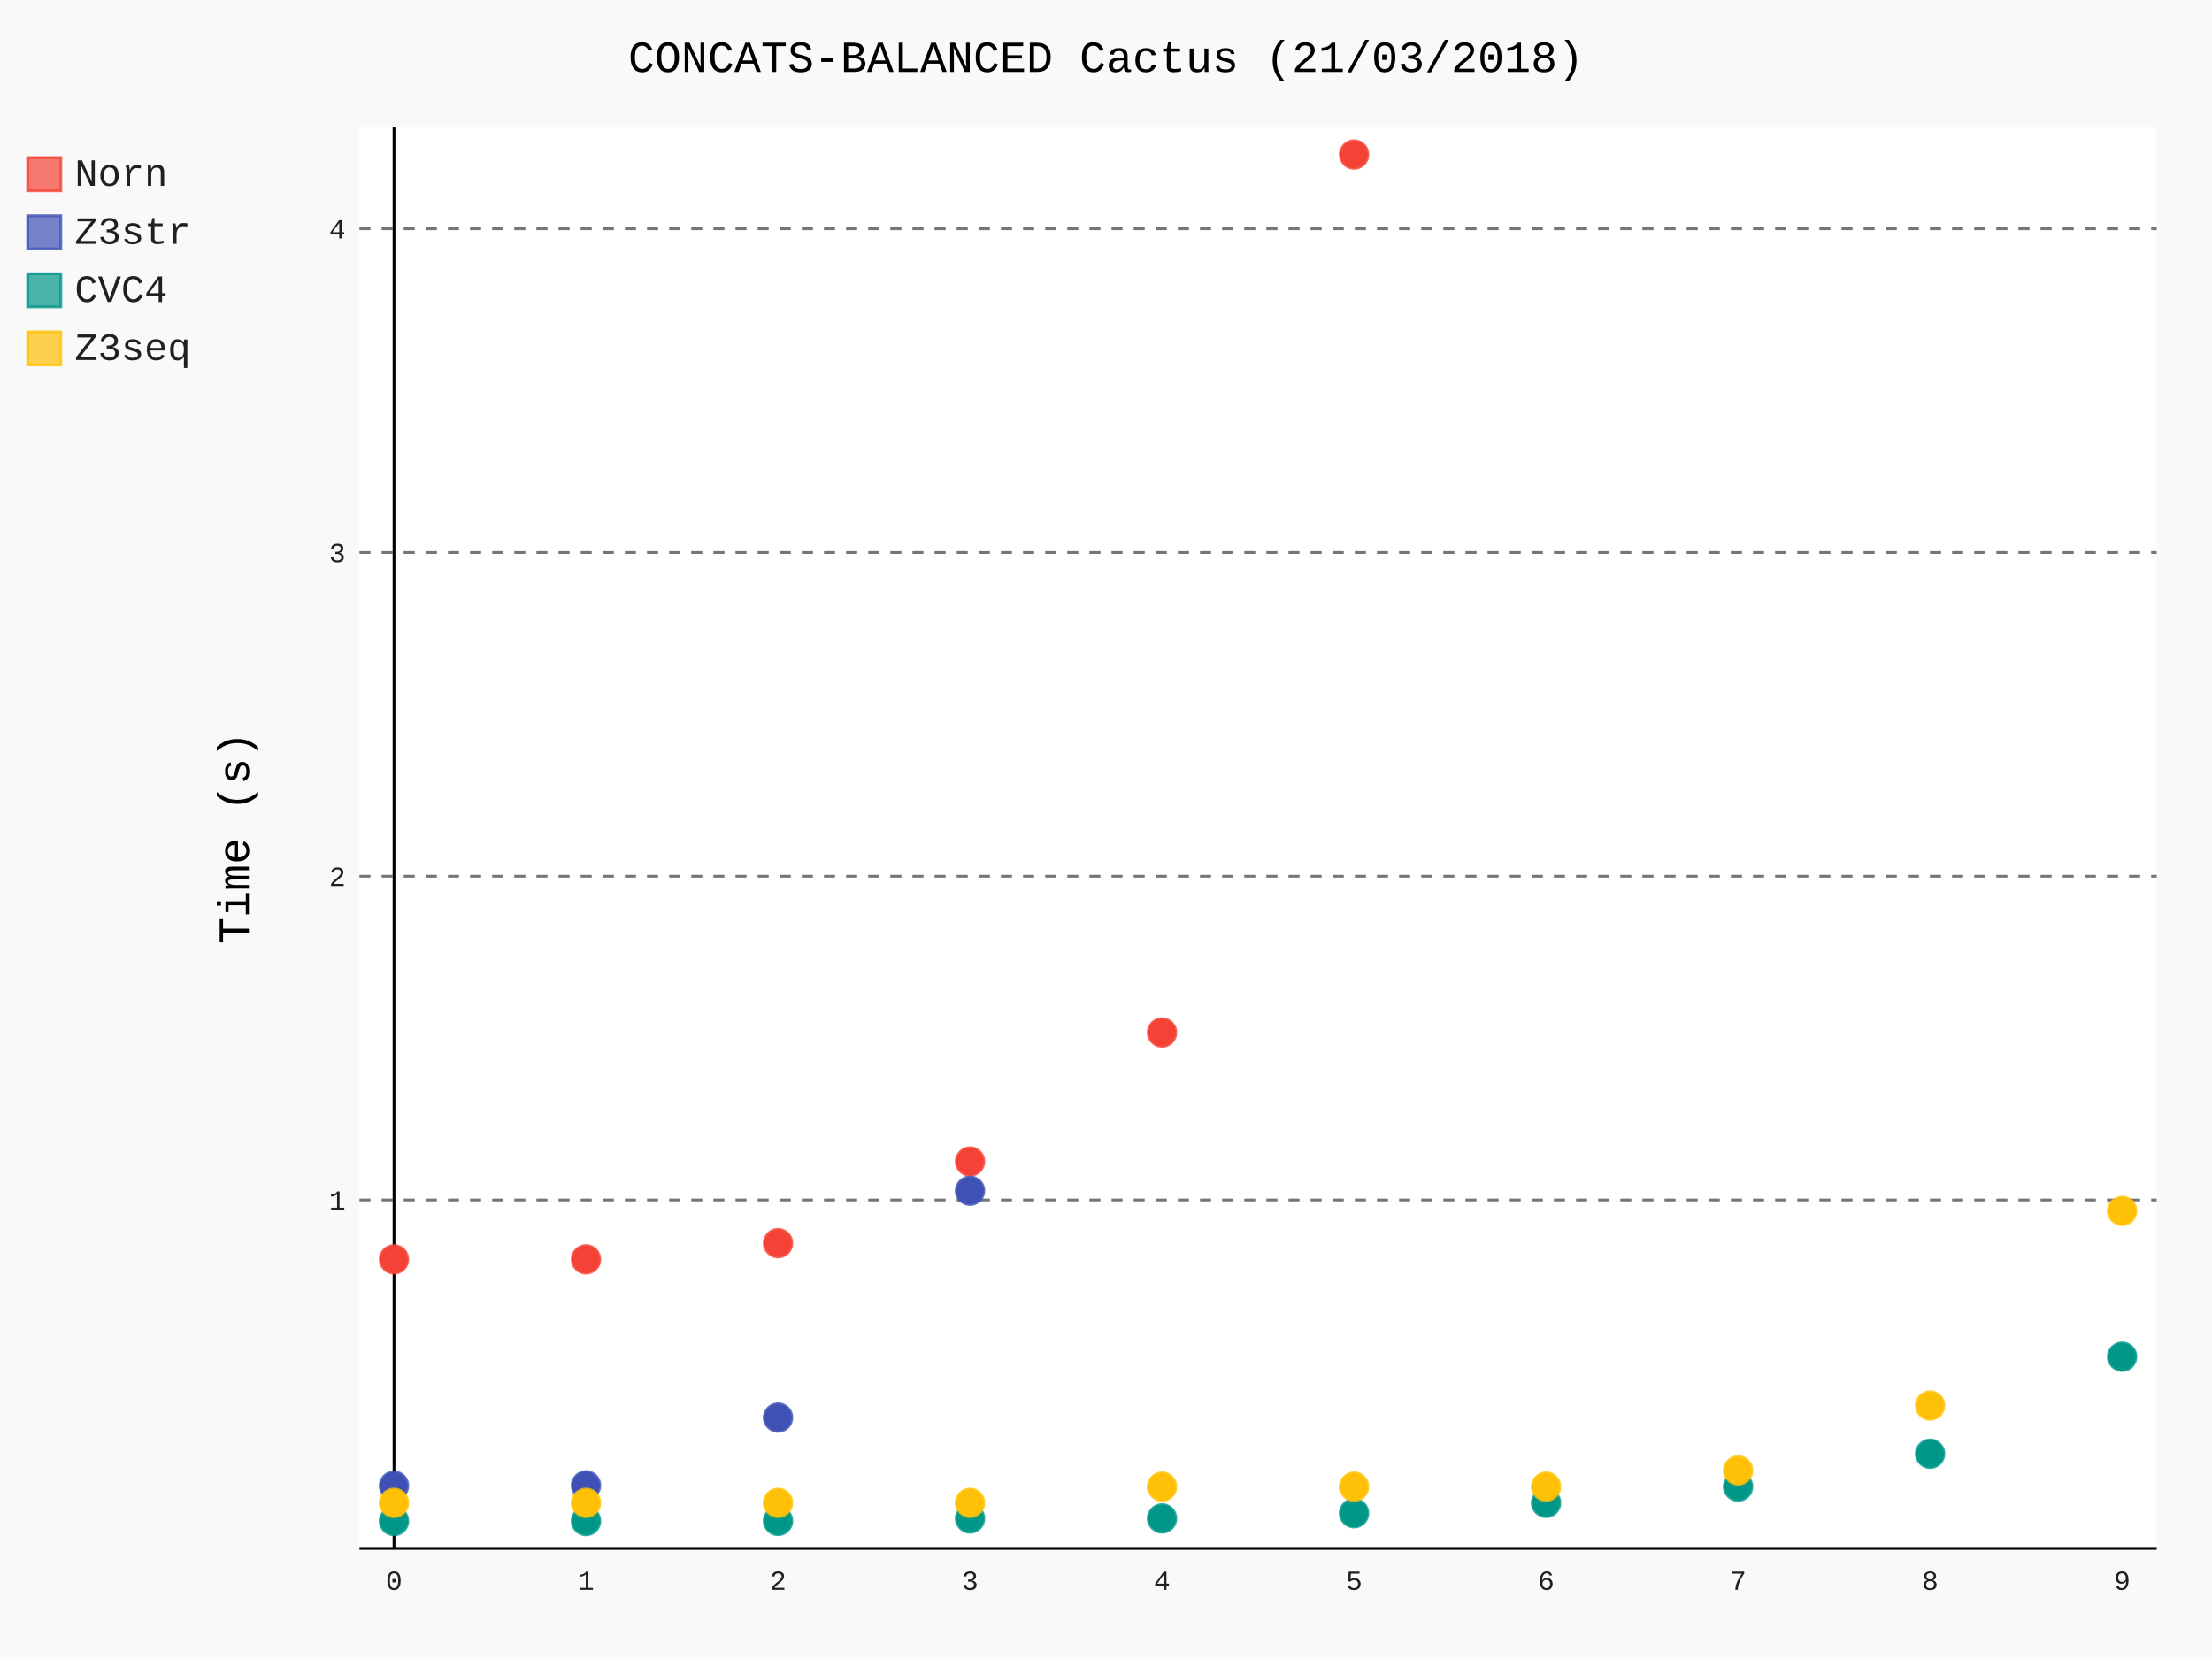
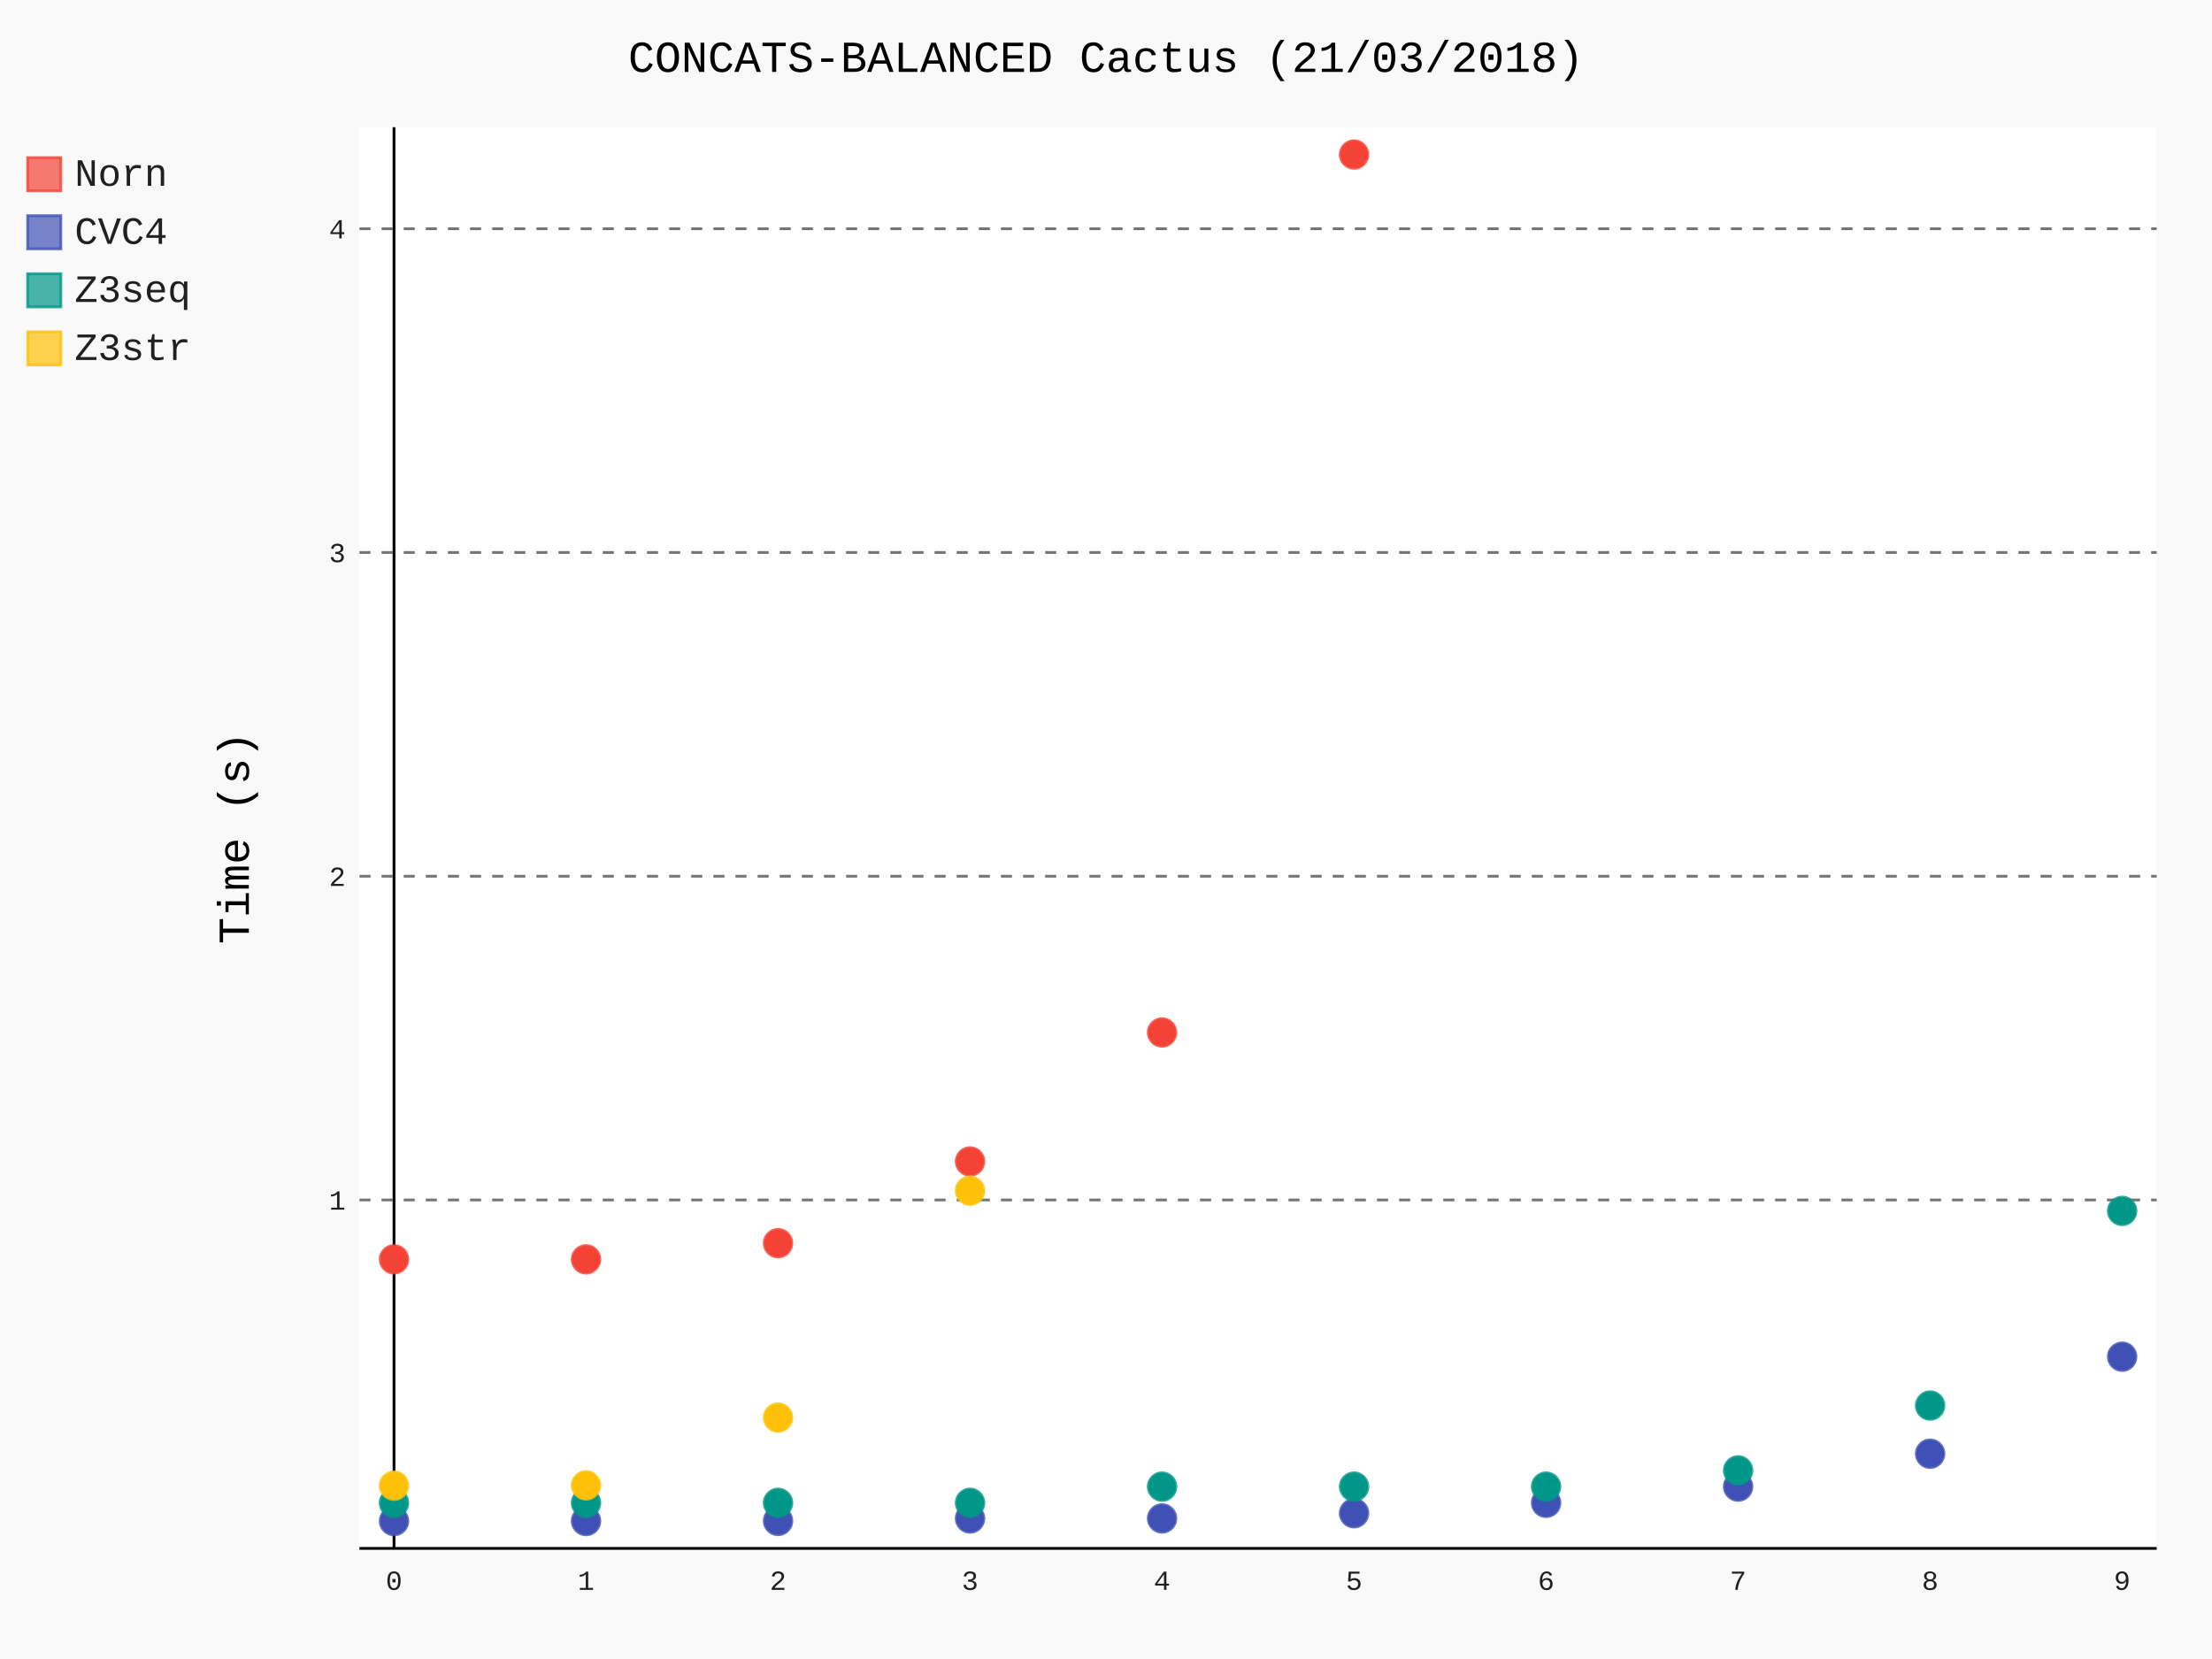
- <svg xmlns="http://www.w3.org/2000/svg" xmlns:xlink="http://www.w3.org/1999/xlink" id="chart-4f53df05-4a7a-41ba-81bd-e67d729ac562" class="pygal-chart" viewBox="0 0 800 600">
+ <svg xmlns="http://www.w3.org/2000/svg" xmlns:xlink="http://www.w3.org/1999/xlink" id="chart-c4ee877d-9b2c-4823-a96d-d9d1b20fb22d" class="pygal-chart" viewBox="0 0 800 600">
  <defs>
-     <style type="text/css">#chart-4f53df05-4a7a-41ba-81bd-e67d729ac562{-webkit-user-select:none;-webkit-font-smoothing:antialiased;font-family:Consolas,"Liberation Mono",Menlo,Courier,monospace}#chart-4f53df05-4a7a-41ba-81bd-e67d729ac562 .title{font-family:Consolas,"Liberation Mono",Menlo,Courier,monospace;font-size:16px}#chart-4f53df05-4a7a-41ba-81bd-e67d729ac562 .legends .legend text{font-family:Consolas,"Liberation Mono",Menlo,Courier,monospace;font-size:14px}#chart-4f53df05-4a7a-41ba-81bd-e67d729ac562 .axis text{font-family:Consolas,"Liberation Mono",Menlo,Courier,monospace;font-size:10px}#chart-4f53df05-4a7a-41ba-81bd-e67d729ac562 .axis text.major{font-family:Consolas,"Liberation Mono",Menlo,Courier,monospace;font-size:10px}#chart-4f53df05-4a7a-41ba-81bd-e67d729ac562 .text-overlay text.value{font-family:Consolas,"Liberation Mono",Menlo,Courier,monospace;font-size:16px}#chart-4f53df05-4a7a-41ba-81bd-e67d729ac562 .text-overlay text.label{font-family:Consolas,"Liberation Mono",Menlo,Courier,monospace;font-size:10px}#chart-4f53df05-4a7a-41ba-81bd-e67d729ac562 .tooltip{font-family:Consolas,"Liberation Mono",Menlo,Courier,monospace;font-size:14px}#chart-4f53df05-4a7a-41ba-81bd-e67d729ac562 text.no_data{font-family:Consolas,"Liberation Mono",Menlo,Courier,monospace;font-size:64px}
- #chart-4f53df05-4a7a-41ba-81bd-e67d729ac562{background-color:rgba(249,249,249,1)}#chart-4f53df05-4a7a-41ba-81bd-e67d729ac562 path,#chart-4f53df05-4a7a-41ba-81bd-e67d729ac562 line,#chart-4f53df05-4a7a-41ba-81bd-e67d729ac562 rect,#chart-4f53df05-4a7a-41ba-81bd-e67d729ac562 circle{-webkit-transition:150ms;-moz-transition:150ms;transition:150ms}#chart-4f53df05-4a7a-41ba-81bd-e67d729ac562 .graph &gt; .background{fill:rgba(249,249,249,1)}#chart-4f53df05-4a7a-41ba-81bd-e67d729ac562 .plot &gt; .background{fill:rgba(255,255,255,1)}#chart-4f53df05-4a7a-41ba-81bd-e67d729ac562 .graph{fill:rgba(0,0,0,.87)}#chart-4f53df05-4a7a-41ba-81bd-e67d729ac562 text.no_data{fill:rgba(0,0,0,1)}#chart-4f53df05-4a7a-41ba-81bd-e67d729ac562 .title{fill:rgba(0,0,0,1)}#chart-4f53df05-4a7a-41ba-81bd-e67d729ac562 .legends .legend text{fill:rgba(0,0,0,.87)}#chart-4f53df05-4a7a-41ba-81bd-e67d729ac562 .legends .legend:hover text{fill:rgba(0,0,0,1)}#chart-4f53df05-4a7a-41ba-81bd-e67d729ac562 .axis .line{stroke:rgba(0,0,0,1)}#chart-4f53df05-4a7a-41ba-81bd-e67d729ac562 .axis .guide.line{stroke:rgba(0,0,0,.54)}#chart-4f53df05-4a7a-41ba-81bd-e67d729ac562 .axis .major.line{stroke:rgba(0,0,0,.87)}#chart-4f53df05-4a7a-41ba-81bd-e67d729ac562 .axis text.major{fill:rgba(0,0,0,1)}#chart-4f53df05-4a7a-41ba-81bd-e67d729ac562 .axis.y .guides:hover .guide.line,#chart-4f53df05-4a7a-41ba-81bd-e67d729ac562 .line-graph .axis.x .guides:hover .guide.line,#chart-4f53df05-4a7a-41ba-81bd-e67d729ac562 .stackedline-graph .axis.x .guides:hover .guide.line,#chart-4f53df05-4a7a-41ba-81bd-e67d729ac562 .xy-graph .axis.x .guides:hover .guide.line{stroke:rgba(0,0,0,1)}#chart-4f53df05-4a7a-41ba-81bd-e67d729ac562 .axis .guides:hover text{fill:rgba(0,0,0,1)}#chart-4f53df05-4a7a-41ba-81bd-e67d729ac562 .reactive{fill-opacity:.7;stroke-opacity:.8}#chart-4f53df05-4a7a-41ba-81bd-e67d729ac562 .ci{stroke:rgba(0,0,0,.87)}#chart-4f53df05-4a7a-41ba-81bd-e67d729ac562 .reactive.active,#chart-4f53df05-4a7a-41ba-81bd-e67d729ac562 .active .reactive{fill-opacity:.8;stroke-opacity:.9;stroke-width:4}#chart-4f53df05-4a7a-41ba-81bd-e67d729ac562 .ci .reactive.active{stroke-width:1.5}#chart-4f53df05-4a7a-41ba-81bd-e67d729ac562 .series text{fill:rgba(0,0,0,1)}#chart-4f53df05-4a7a-41ba-81bd-e67d729ac562 .tooltip rect{fill:rgba(255,255,255,1);stroke:rgba(0,0,0,1);-webkit-transition:opacity 150ms;-moz-transition:opacity 150ms;transition:opacity 150ms}#chart-4f53df05-4a7a-41ba-81bd-e67d729ac562 .tooltip .label{fill:rgba(0,0,0,.87)}#chart-4f53df05-4a7a-41ba-81bd-e67d729ac562 .tooltip .label{fill:rgba(0,0,0,.87)}#chart-4f53df05-4a7a-41ba-81bd-e67d729ac562 .tooltip .legend{font-size:.8em;fill:rgba(0,0,0,.54)}#chart-4f53df05-4a7a-41ba-81bd-e67d729ac562 .tooltip .x_label{font-size:.6em;fill:rgba(0,0,0,1)}#chart-4f53df05-4a7a-41ba-81bd-e67d729ac562 .tooltip .xlink{font-size:.5em;text-decoration:underline}#chart-4f53df05-4a7a-41ba-81bd-e67d729ac562 .tooltip .value{font-size:1.5em}#chart-4f53df05-4a7a-41ba-81bd-e67d729ac562 .bound{font-size:.5em}#chart-4f53df05-4a7a-41ba-81bd-e67d729ac562 .max-value{font-size:.75em;fill:rgba(0,0,0,.54)}#chart-4f53df05-4a7a-41ba-81bd-e67d729ac562 .map-element{fill:rgba(255,255,255,1);stroke:rgba(0,0,0,.54) !important}#chart-4f53df05-4a7a-41ba-81bd-e67d729ac562 .map-element .reactive{fill-opacity:inherit;stroke-opacity:inherit}#chart-4f53df05-4a7a-41ba-81bd-e67d729ac562 .color-0,#chart-4f53df05-4a7a-41ba-81bd-e67d729ac562 .color-0 a:visited{stroke:#F44336;fill:#F44336}#chart-4f53df05-4a7a-41ba-81bd-e67d729ac562 .color-1,#chart-4f53df05-4a7a-41ba-81bd-e67d729ac562 .color-1 a:visited{stroke:#3F51B5;fill:#3F51B5}#chart-4f53df05-4a7a-41ba-81bd-e67d729ac562 .color-2,#chart-4f53df05-4a7a-41ba-81bd-e67d729ac562 .color-2 a:visited{stroke:#009688;fill:#009688}#chart-4f53df05-4a7a-41ba-81bd-e67d729ac562 .color-3,#chart-4f53df05-4a7a-41ba-81bd-e67d729ac562 .color-3 a:visited{stroke:#FFC107;fill:#FFC107}#chart-4f53df05-4a7a-41ba-81bd-e67d729ac562 .text-overlay .color-0 text{fill:black}#chart-4f53df05-4a7a-41ba-81bd-e67d729ac562 .text-overlay .color-1 text{fill:black}#chart-4f53df05-4a7a-41ba-81bd-e67d729ac562 .text-overlay .color-2 text{fill:black}#chart-4f53df05-4a7a-41ba-81bd-e67d729ac562 .text-overlay .color-3 text{fill:black}
- #chart-4f53df05-4a7a-41ba-81bd-e67d729ac562 text.no_data{text-anchor:middle}#chart-4f53df05-4a7a-41ba-81bd-e67d729ac562 .guide.line{fill:none}#chart-4f53df05-4a7a-41ba-81bd-e67d729ac562 .centered{text-anchor:middle}#chart-4f53df05-4a7a-41ba-81bd-e67d729ac562 .title{text-anchor:middle}#chart-4f53df05-4a7a-41ba-81bd-e67d729ac562 .legends .legend text{fill-opacity:1}#chart-4f53df05-4a7a-41ba-81bd-e67d729ac562 .axis.x text{text-anchor:middle}#chart-4f53df05-4a7a-41ba-81bd-e67d729ac562 .axis.x:not(.web) text[transform]{text-anchor:start}#chart-4f53df05-4a7a-41ba-81bd-e67d729ac562 .axis.x:not(.web) text[transform].backwards{text-anchor:end}#chart-4f53df05-4a7a-41ba-81bd-e67d729ac562 .axis.y text{text-anchor:end}#chart-4f53df05-4a7a-41ba-81bd-e67d729ac562 .axis.y text[transform].backwards{text-anchor:start}#chart-4f53df05-4a7a-41ba-81bd-e67d729ac562 .axis.y2 text{text-anchor:start}#chart-4f53df05-4a7a-41ba-81bd-e67d729ac562 .axis.y2 text[transform].backwards{text-anchor:end}#chart-4f53df05-4a7a-41ba-81bd-e67d729ac562 .axis .guide.line{stroke-dasharray:4,4}#chart-4f53df05-4a7a-41ba-81bd-e67d729ac562 .axis .major.guide.line{stroke-dasharray:6,6}#chart-4f53df05-4a7a-41ba-81bd-e67d729ac562 .horizontal .axis.y .guide.line,#chart-4f53df05-4a7a-41ba-81bd-e67d729ac562 .horizontal .axis.y2 .guide.line,#chart-4f53df05-4a7a-41ba-81bd-e67d729ac562 .vertical .axis.x .guide.line{opacity:0}#chart-4f53df05-4a7a-41ba-81bd-e67d729ac562 .horizontal .axis.always_show .guide.line,#chart-4f53df05-4a7a-41ba-81bd-e67d729ac562 .vertical .axis.always_show .guide.line{opacity:1 !important}#chart-4f53df05-4a7a-41ba-81bd-e67d729ac562 .axis.y .guides:hover .guide.line,#chart-4f53df05-4a7a-41ba-81bd-e67d729ac562 .axis.y2 .guides:hover .guide.line,#chart-4f53df05-4a7a-41ba-81bd-e67d729ac562 .axis.x .guides:hover .guide.line{opacity:1}#chart-4f53df05-4a7a-41ba-81bd-e67d729ac562 .axis .guides:hover text{opacity:1}#chart-4f53df05-4a7a-41ba-81bd-e67d729ac562 .nofill{fill:none}#chart-4f53df05-4a7a-41ba-81bd-e67d729ac562 .subtle-fill{fill-opacity:.2}#chart-4f53df05-4a7a-41ba-81bd-e67d729ac562 .dot{stroke-width:1px;fill-opacity:1}#chart-4f53df05-4a7a-41ba-81bd-e67d729ac562 .dot.active{stroke-width:5px}#chart-4f53df05-4a7a-41ba-81bd-e67d729ac562 .dot.negative{fill:transparent}#chart-4f53df05-4a7a-41ba-81bd-e67d729ac562 text,#chart-4f53df05-4a7a-41ba-81bd-e67d729ac562 tspan{stroke:none !important}#chart-4f53df05-4a7a-41ba-81bd-e67d729ac562 .series text.active{opacity:1}#chart-4f53df05-4a7a-41ba-81bd-e67d729ac562 .tooltip rect{fill-opacity:.95;stroke-width:.5}#chart-4f53df05-4a7a-41ba-81bd-e67d729ac562 .tooltip text{fill-opacity:1}#chart-4f53df05-4a7a-41ba-81bd-e67d729ac562 .showable{visibility:hidden}#chart-4f53df05-4a7a-41ba-81bd-e67d729ac562 .showable.shown{visibility:visible}#chart-4f53df05-4a7a-41ba-81bd-e67d729ac562 .gauge-background{fill:rgba(229,229,229,1);stroke:none}#chart-4f53df05-4a7a-41ba-81bd-e67d729ac562 .bg-lines{stroke:rgba(249,249,249,1);stroke-width:2px}</style>
+     <style type="text/css">#chart-c4ee877d-9b2c-4823-a96d-d9d1b20fb22d{-webkit-user-select:none;-webkit-font-smoothing:antialiased;font-family:Consolas,"Liberation Mono",Menlo,Courier,monospace}#chart-c4ee877d-9b2c-4823-a96d-d9d1b20fb22d .title{font-family:Consolas,"Liberation Mono",Menlo,Courier,monospace;font-size:16px}#chart-c4ee877d-9b2c-4823-a96d-d9d1b20fb22d .legends .legend text{font-family:Consolas,"Liberation Mono",Menlo,Courier,monospace;font-size:14px}#chart-c4ee877d-9b2c-4823-a96d-d9d1b20fb22d .axis text{font-family:Consolas,"Liberation Mono",Menlo,Courier,monospace;font-size:10px}#chart-c4ee877d-9b2c-4823-a96d-d9d1b20fb22d .axis text.major{font-family:Consolas,"Liberation Mono",Menlo,Courier,monospace;font-size:10px}#chart-c4ee877d-9b2c-4823-a96d-d9d1b20fb22d .text-overlay text.value{font-family:Consolas,"Liberation Mono",Menlo,Courier,monospace;font-size:16px}#chart-c4ee877d-9b2c-4823-a96d-d9d1b20fb22d .text-overlay text.label{font-family:Consolas,"Liberation Mono",Menlo,Courier,monospace;font-size:10px}#chart-c4ee877d-9b2c-4823-a96d-d9d1b20fb22d .tooltip{font-family:Consolas,"Liberation Mono",Menlo,Courier,monospace;font-size:14px}#chart-c4ee877d-9b2c-4823-a96d-d9d1b20fb22d text.no_data{font-family:Consolas,"Liberation Mono",Menlo,Courier,monospace;font-size:64px}
+ #chart-c4ee877d-9b2c-4823-a96d-d9d1b20fb22d{background-color:rgba(249,249,249,1)}#chart-c4ee877d-9b2c-4823-a96d-d9d1b20fb22d path,#chart-c4ee877d-9b2c-4823-a96d-d9d1b20fb22d line,#chart-c4ee877d-9b2c-4823-a96d-d9d1b20fb22d rect,#chart-c4ee877d-9b2c-4823-a96d-d9d1b20fb22d circle{-webkit-transition:150ms;-moz-transition:150ms;transition:150ms}#chart-c4ee877d-9b2c-4823-a96d-d9d1b20fb22d .graph &gt; .background{fill:rgba(249,249,249,1)}#chart-c4ee877d-9b2c-4823-a96d-d9d1b20fb22d .plot &gt; .background{fill:rgba(255,255,255,1)}#chart-c4ee877d-9b2c-4823-a96d-d9d1b20fb22d .graph{fill:rgba(0,0,0,.87)}#chart-c4ee877d-9b2c-4823-a96d-d9d1b20fb22d text.no_data{fill:rgba(0,0,0,1)}#chart-c4ee877d-9b2c-4823-a96d-d9d1b20fb22d .title{fill:rgba(0,0,0,1)}#chart-c4ee877d-9b2c-4823-a96d-d9d1b20fb22d .legends .legend text{fill:rgba(0,0,0,.87)}#chart-c4ee877d-9b2c-4823-a96d-d9d1b20fb22d .legends .legend:hover text{fill:rgba(0,0,0,1)}#chart-c4ee877d-9b2c-4823-a96d-d9d1b20fb22d .axis .line{stroke:rgba(0,0,0,1)}#chart-c4ee877d-9b2c-4823-a96d-d9d1b20fb22d .axis .guide.line{stroke:rgba(0,0,0,.54)}#chart-c4ee877d-9b2c-4823-a96d-d9d1b20fb22d .axis .major.line{stroke:rgba(0,0,0,.87)}#chart-c4ee877d-9b2c-4823-a96d-d9d1b20fb22d .axis text.major{fill:rgba(0,0,0,1)}#chart-c4ee877d-9b2c-4823-a96d-d9d1b20fb22d .axis.y .guides:hover .guide.line,#chart-c4ee877d-9b2c-4823-a96d-d9d1b20fb22d .line-graph .axis.x .guides:hover .guide.line,#chart-c4ee877d-9b2c-4823-a96d-d9d1b20fb22d .stackedline-graph .axis.x .guides:hover .guide.line,#chart-c4ee877d-9b2c-4823-a96d-d9d1b20fb22d .xy-graph .axis.x .guides:hover .guide.line{stroke:rgba(0,0,0,1)}#chart-c4ee877d-9b2c-4823-a96d-d9d1b20fb22d .axis .guides:hover text{fill:rgba(0,0,0,1)}#chart-c4ee877d-9b2c-4823-a96d-d9d1b20fb22d .reactive{fill-opacity:.7;stroke-opacity:.8}#chart-c4ee877d-9b2c-4823-a96d-d9d1b20fb22d .ci{stroke:rgba(0,0,0,.87)}#chart-c4ee877d-9b2c-4823-a96d-d9d1b20fb22d .reactive.active,#chart-c4ee877d-9b2c-4823-a96d-d9d1b20fb22d .active .reactive{fill-opacity:.8;stroke-opacity:.9;stroke-width:4}#chart-c4ee877d-9b2c-4823-a96d-d9d1b20fb22d .ci .reactive.active{stroke-width:1.5}#chart-c4ee877d-9b2c-4823-a96d-d9d1b20fb22d .series text{fill:rgba(0,0,0,1)}#chart-c4ee877d-9b2c-4823-a96d-d9d1b20fb22d .tooltip rect{fill:rgba(255,255,255,1);stroke:rgba(0,0,0,1);-webkit-transition:opacity 150ms;-moz-transition:opacity 150ms;transition:opacity 150ms}#chart-c4ee877d-9b2c-4823-a96d-d9d1b20fb22d .tooltip .label{fill:rgba(0,0,0,.87)}#chart-c4ee877d-9b2c-4823-a96d-d9d1b20fb22d .tooltip .label{fill:rgba(0,0,0,.87)}#chart-c4ee877d-9b2c-4823-a96d-d9d1b20fb22d .tooltip .legend{font-size:.8em;fill:rgba(0,0,0,.54)}#chart-c4ee877d-9b2c-4823-a96d-d9d1b20fb22d .tooltip .x_label{font-size:.6em;fill:rgba(0,0,0,1)}#chart-c4ee877d-9b2c-4823-a96d-d9d1b20fb22d .tooltip .xlink{font-size:.5em;text-decoration:underline}#chart-c4ee877d-9b2c-4823-a96d-d9d1b20fb22d .tooltip .value{font-size:1.5em}#chart-c4ee877d-9b2c-4823-a96d-d9d1b20fb22d .bound{font-size:.5em}#chart-c4ee877d-9b2c-4823-a96d-d9d1b20fb22d .max-value{font-size:.75em;fill:rgba(0,0,0,.54)}#chart-c4ee877d-9b2c-4823-a96d-d9d1b20fb22d .map-element{fill:rgba(255,255,255,1);stroke:rgba(0,0,0,.54) !important}#chart-c4ee877d-9b2c-4823-a96d-d9d1b20fb22d .map-element .reactive{fill-opacity:inherit;stroke-opacity:inherit}#chart-c4ee877d-9b2c-4823-a96d-d9d1b20fb22d .color-0,#chart-c4ee877d-9b2c-4823-a96d-d9d1b20fb22d .color-0 a:visited{stroke:#F44336;fill:#F44336}#chart-c4ee877d-9b2c-4823-a96d-d9d1b20fb22d .color-1,#chart-c4ee877d-9b2c-4823-a96d-d9d1b20fb22d .color-1 a:visited{stroke:#3F51B5;fill:#3F51B5}#chart-c4ee877d-9b2c-4823-a96d-d9d1b20fb22d .color-2,#chart-c4ee877d-9b2c-4823-a96d-d9d1b20fb22d .color-2 a:visited{stroke:#009688;fill:#009688}#chart-c4ee877d-9b2c-4823-a96d-d9d1b20fb22d .color-3,#chart-c4ee877d-9b2c-4823-a96d-d9d1b20fb22d .color-3 a:visited{stroke:#FFC107;fill:#FFC107}#chart-c4ee877d-9b2c-4823-a96d-d9d1b20fb22d .text-overlay .color-0 text{fill:black}#chart-c4ee877d-9b2c-4823-a96d-d9d1b20fb22d .text-overlay .color-1 text{fill:black}#chart-c4ee877d-9b2c-4823-a96d-d9d1b20fb22d .text-overlay .color-2 text{fill:black}#chart-c4ee877d-9b2c-4823-a96d-d9d1b20fb22d .text-overlay .color-3 text{fill:black}
+ #chart-c4ee877d-9b2c-4823-a96d-d9d1b20fb22d text.no_data{text-anchor:middle}#chart-c4ee877d-9b2c-4823-a96d-d9d1b20fb22d .guide.line{fill:none}#chart-c4ee877d-9b2c-4823-a96d-d9d1b20fb22d .centered{text-anchor:middle}#chart-c4ee877d-9b2c-4823-a96d-d9d1b20fb22d .title{text-anchor:middle}#chart-c4ee877d-9b2c-4823-a96d-d9d1b20fb22d .legends .legend text{fill-opacity:1}#chart-c4ee877d-9b2c-4823-a96d-d9d1b20fb22d .axis.x text{text-anchor:middle}#chart-c4ee877d-9b2c-4823-a96d-d9d1b20fb22d .axis.x:not(.web) text[transform]{text-anchor:start}#chart-c4ee877d-9b2c-4823-a96d-d9d1b20fb22d .axis.x:not(.web) text[transform].backwards{text-anchor:end}#chart-c4ee877d-9b2c-4823-a96d-d9d1b20fb22d .axis.y text{text-anchor:end}#chart-c4ee877d-9b2c-4823-a96d-d9d1b20fb22d .axis.y text[transform].backwards{text-anchor:start}#chart-c4ee877d-9b2c-4823-a96d-d9d1b20fb22d .axis.y2 text{text-anchor:start}#chart-c4ee877d-9b2c-4823-a96d-d9d1b20fb22d .axis.y2 text[transform].backwards{text-anchor:end}#chart-c4ee877d-9b2c-4823-a96d-d9d1b20fb22d .axis .guide.line{stroke-dasharray:4,4}#chart-c4ee877d-9b2c-4823-a96d-d9d1b20fb22d .axis .major.guide.line{stroke-dasharray:6,6}#chart-c4ee877d-9b2c-4823-a96d-d9d1b20fb22d .horizontal .axis.y .guide.line,#chart-c4ee877d-9b2c-4823-a96d-d9d1b20fb22d .horizontal .axis.y2 .guide.line,#chart-c4ee877d-9b2c-4823-a96d-d9d1b20fb22d .vertical .axis.x .guide.line{opacity:0}#chart-c4ee877d-9b2c-4823-a96d-d9d1b20fb22d .horizontal .axis.always_show .guide.line,#chart-c4ee877d-9b2c-4823-a96d-d9d1b20fb22d .vertical .axis.always_show .guide.line{opacity:1 !important}#chart-c4ee877d-9b2c-4823-a96d-d9d1b20fb22d .axis.y .guides:hover .guide.line,#chart-c4ee877d-9b2c-4823-a96d-d9d1b20fb22d .axis.y2 .guides:hover .guide.line,#chart-c4ee877d-9b2c-4823-a96d-d9d1b20fb22d .axis.x .guides:hover .guide.line{opacity:1}#chart-c4ee877d-9b2c-4823-a96d-d9d1b20fb22d .axis .guides:hover text{opacity:1}#chart-c4ee877d-9b2c-4823-a96d-d9d1b20fb22d .nofill{fill:none}#chart-c4ee877d-9b2c-4823-a96d-d9d1b20fb22d .subtle-fill{fill-opacity:.2}#chart-c4ee877d-9b2c-4823-a96d-d9d1b20fb22d .dot{stroke-width:1px;fill-opacity:1}#chart-c4ee877d-9b2c-4823-a96d-d9d1b20fb22d .dot.active{stroke-width:5px}#chart-c4ee877d-9b2c-4823-a96d-d9d1b20fb22d .dot.negative{fill:transparent}#chart-c4ee877d-9b2c-4823-a96d-d9d1b20fb22d text,#chart-c4ee877d-9b2c-4823-a96d-d9d1b20fb22d tspan{stroke:none !important}#chart-c4ee877d-9b2c-4823-a96d-d9d1b20fb22d .series text.active{opacity:1}#chart-c4ee877d-9b2c-4823-a96d-d9d1b20fb22d .tooltip rect{fill-opacity:.95;stroke-width:.5}#chart-c4ee877d-9b2c-4823-a96d-d9d1b20fb22d .tooltip text{fill-opacity:1}#chart-c4ee877d-9b2c-4823-a96d-d9d1b20fb22d .showable{visibility:hidden}#chart-c4ee877d-9b2c-4823-a96d-d9d1b20fb22d .showable.shown{visibility:visible}#chart-c4ee877d-9b2c-4823-a96d-d9d1b20fb22d .gauge-background{fill:rgba(229,229,229,1);stroke:none}#chart-c4ee877d-9b2c-4823-a96d-d9d1b20fb22d .bg-lines{stroke:rgba(249,249,249,1);stroke-width:2px}</style>
  </defs>
  <g class="graph xy-graph vertical">
    <rect class="background" height="600" width="800" x="0" y="0" />
    <g class="plot" transform="translate(130, 46)">
      <rect class="background" height="514" width="650.0" x="0" y="0" />
      <g class="axis y always_show">
        <path class="line" d="M0 514 h650" />
        <g class="guides">
          <path class="guide line" d="M0 387.984 h650" />
          <text class="" x="-5" y="391.484">1</text>
        </g>
        <g class="guides">
          <path class="guide line" d="M0 270.9 h650" />
          <text class="" x="-5" y="274.4">2</text>
        </g>
        <g class="guides">
          <path class="guide line" d="M0 153.816 h650" />
          <text class="" x="-5" y="157.316">3</text>
        </g>
        <g class="guides">
          <path class="guide line" d="M0 36.732 h650" />
          <text class="" x="-5" y="40.232">4</text>
        </g>
      </g>
      <g class="axis x">
        <g class="guides">
          <path class="axis line" d="M12.5 0 v514" />
          <text class="" x="12.5" y="529.0">0</text>
        </g>
        <g class="guides">
          <path class="guide line" d="M81.944 0 v514" />
          <text class="" x="81.944" y="529.0">1</text>
        </g>
        <g class="guides">
          <path class="guide line" d="M151.389 0 v514" />
          <text class="" x="151.389" y="529.0">2</text>
        </g>
        <g class="guides">
          <path class="guide line" d="M220.833 0 v514" />
          <text class="" x="220.833" y="529.0">3</text>
        </g>
        <g class="guides">
          <path class="guide line" d="M290.278 0 v514" />
          <text class="" x="290.278" y="529.0">4</text>
        </g>
        <g class="guides">
          <path class="guide line" d="M359.722 0 v514" />
          <text class="" x="359.722" y="529.0">5</text>
        </g>
        <g class="guides">
          <path class="guide line" d="M429.167 0 v514" />
          <text class="" x="429.167" y="529.0">6</text>
        </g>
        <g class="guides">
          <path class="guide line" d="M498.611 0 v514" />
          <text class="" x="498.611" y="529.0">7</text>
        </g>
        <g class="guides">
          <path class="guide line" d="M568.056 0 v514" />
          <text class="" x="568.056" y="529.0">8</text>
        </g>
        <g class="guides">
          <path class="guide line" d="M637.5 0 v514" />
          <text class="" x="637.5" y="529.0">9</text>
        </g>
      </g>
      <g class="series serie-0 color-0" />
      <g class="series serie-1 color-1" />
      <g class="series serie-2 color-2" />
      <g class="series serie-3 color-3" />
    </g>
    <g class="titles">
      <text class="title plot_title" x="400.0" y="26">CONCATS-BALANCED Cactus (21/03/2018)</text>
      <text class="title" x="64.0" y="329.0" transform="rotate(-90 64 303)">Time (s)</text>
    </g>
    <g class="plot overlay" transform="translate(130, 46)">
      <g class="series serie-0 color-0">
        <g class="dots">
          <a target="_blank" xlink:href="../problems/concats-balanced/concats-balanced-00002.smt25">
            <circle class="dot reactive tooltip-trigger" cx="12.5" cy="409.461" r="5" />
          </a>
        </g>
        <g class="dots">
          <a target="_blank" xlink:href="../problems/concats-balanced/concats-balanced-00001.smt25">
            <circle class="dot reactive tooltip-trigger" cx="81.944" cy="409.46" r="5" />
          </a>
        </g>
        <g class="dots">
          <a target="_blank" xlink:href="../problems/concats-balanced/concats-balanced-00003.smt25">
            <circle class="dot reactive tooltip-trigger" cx="151.389" cy="403.61" r="5" />
          </a>
        </g>
        <g class="dots">
          <a target="_blank" xlink:href="../problems/concats-balanced/concats-balanced-00004.smt25">
            <circle class="dot reactive tooltip-trigger" cx="220.833" cy="374.061" r="5" />
          </a>
        </g>
        <g class="dots">
          <a target="_blank" xlink:href="../problems/concats-balanced/concats-balanced-00005.smt25">
            <circle class="dot reactive tooltip-trigger" cx="290.278" cy="327.408" r="5" />
          </a>
        </g>
        <g class="dots">
          <a target="_blank" xlink:href="../problems/concats-balanced/concats-balanced-00006.smt25">
            <circle class="dot reactive tooltip-trigger" cx="359.722" cy="9.885" r="5" />
          </a>
        </g>
      </g>
      <g class="series serie-1 color-1">
        <g class="dots">
-           <a target="_blank" xlink:href="../problems/concats-balanced/concats-balanced-00001.smt25">
-             <circle class="dot reactive tooltip-trigger" cx="12.5" cy="491.328" r="5" />
-           </a>
-         </g>
-         <g class="dots">
-           <a target="_blank" xlink:href="../problems/concats-balanced/concats-balanced-00002.smt25">
-             <circle class="dot reactive tooltip-trigger" cx="81.944" cy="491.215" r="5" />
-           </a>
-         </g>
-         <g class="dots">
-           <a target="_blank" xlink:href="../problems/concats-balanced/concats-balanced-00003.smt25">
-             <circle class="dot reactive tooltip-trigger" cx="151.389" cy="466.684" r="5" />
-           </a>
-         </g>
-         <g class="dots">
-           <a target="_blank" xlink:href="../problems/concats-balanced/concats-balanced-00004.smt25">
-             <circle class="dot reactive tooltip-trigger" cx="220.833" cy="384.638" r="5" />
-           </a>
-         </g>
-       </g>
-       <g class="series serie-2 color-2">
-         <g class="dots">
          <a target="_blank" xlink:href="../problems/concats-balanced/concats-balanced-00003.smt25">
            <circle class="dot reactive tooltip-trigger" cx="12.5" cy="504.115" r="5" />
          </a>
        </g>
        <g class="dots">
          <a target="_blank" xlink:href="../problems/concats-balanced/concats-balanced-00001.smt25">
            <circle class="dot reactive tooltip-trigger" cx="81.944" cy="504.095" r="5" />
          </a>
        </g>
        <g class="dots">
          <a target="_blank" xlink:href="../problems/concats-balanced/concats-balanced-00002.smt25">
            <circle class="dot reactive tooltip-trigger" cx="151.389" cy="504.062" r="5" />
          </a>
        </g>
        <g class="dots">
          <a target="_blank" xlink:href="../problems/concats-balanced/concats-balanced-00005.smt25">
            <circle class="dot reactive tooltip-trigger" cx="220.833" cy="503.173" r="5" />
          </a>
        </g>
        <g class="dots">
          <a target="_blank" xlink:href="../problems/concats-balanced/concats-balanced-00004.smt25">
            <circle class="dot reactive tooltip-trigger" cx="290.278" cy="503.164" r="5" />
          </a>
        </g>
        <g class="dots">
          <a target="_blank" xlink:href="../problems/concats-balanced/concats-balanced-00006.smt25">
            <circle class="dot reactive tooltip-trigger" cx="359.722" cy="501.277" r="5" />
          </a>
        </g>
        <g class="dots">
          <a target="_blank" xlink:href="../problems/concats-balanced/concats-balanced-00007.smt25">
            <circle class="dot reactive tooltip-trigger" cx="429.167" cy="497.519" r="5" />
          </a>
        </g>
        <g class="dots">
          <a target="_blank" xlink:href="../problems/concats-balanced/concats-balanced-00008.smt25">
            <circle class="dot reactive tooltip-trigger" cx="498.611" cy="491.658" r="5" />
          </a>
        </g>
        <g class="dots">
          <a target="_blank" xlink:href="../problems/concats-balanced/concats-balanced-00009.smt25">
            <circle class="dot reactive tooltip-trigger" cx="568.056" cy="479.762" r="5" />
          </a>
        </g>
        <g class="dots">
          <a target="_blank" xlink:href="../problems/concats-balanced/concats-balanced-00010.smt25">
            <circle class="dot reactive tooltip-trigger" cx="637.5" cy="444.664" r="5" />
          </a>
        </g>
      </g>
-       <g class="series serie-3 color-3">
+       <g class="series serie-2 color-2">
        <g class="dots">
          <a target="_blank" xlink:href="../problems/concats-balanced/concats-balanced-00001.smt25">
            <circle class="dot reactive tooltip-trigger" cx="12.5" cy="497.534" r="5" />
          </a>
        </g>
        <g class="dots">
          <a target="_blank" xlink:href="../problems/concats-balanced/concats-balanced-00004.smt25">
            <circle class="dot reactive tooltip-trigger" cx="81.944" cy="497.532" r="5" />
          </a>
        </g>
        <g class="dots">
          <a target="_blank" xlink:href="../problems/concats-balanced/concats-balanced-00003.smt25">
            <circle class="dot reactive tooltip-trigger" cx="151.389" cy="497.53" r="5" />
          </a>
        </g>
        <g class="dots">
          <a target="_blank" xlink:href="../problems/concats-balanced/concats-balanced-00002.smt25">
            <circle class="dot reactive tooltip-trigger" cx="220.833" cy="497.528" r="5" />
          </a>
        </g>
        <g class="dots">
          <a target="_blank" xlink:href="../problems/concats-balanced/concats-balanced-00005.smt25">
            <circle class="dot reactive tooltip-trigger" cx="290.278" cy="491.665" r="5" />
          </a>
        </g>
        <g class="dots">
          <a target="_blank" xlink:href="../problems/concats-balanced/concats-balanced-00007.smt25">
            <circle class="dot reactive tooltip-trigger" cx="359.722" cy="491.664" r="5" />
          </a>
        </g>
        <g class="dots">
          <a target="_blank" xlink:href="../problems/concats-balanced/concats-balanced-00006.smt25">
            <circle class="dot reactive tooltip-trigger" cx="429.167" cy="491.663" r="5" />
          </a>
        </g>
        <g class="dots">
          <a target="_blank" xlink:href="../problems/concats-balanced/concats-balanced-00008.smt25">
            <circle class="dot reactive tooltip-trigger" cx="498.611" cy="485.794" r="5" />
          </a>
        </g>
        <g class="dots">
          <a target="_blank" xlink:href="../problems/concats-balanced/concats-balanced-00009.smt25">
            <circle class="dot reactive tooltip-trigger" cx="568.056" cy="462.335" r="5" />
          </a>
        </g>
        <g class="dots">
          <a target="_blank" xlink:href="../problems/concats-balanced/concats-balanced-00010.smt25">
            <circle class="dot reactive tooltip-trigger" cx="637.5" cy="391.945" r="5" />
+           </a>
+         </g>
+       </g>
+       <g class="series serie-3 color-3">
+         <g class="dots">
+           <a target="_blank" xlink:href="../problems/concats-balanced/concats-balanced-00001.smt25">
+             <circle class="dot reactive tooltip-trigger" cx="12.5" cy="491.328" r="5" />
+           </a>
+         </g>
+         <g class="dots">
+           <a target="_blank" xlink:href="../problems/concats-balanced/concats-balanced-00002.smt25">
+             <circle class="dot reactive tooltip-trigger" cx="81.944" cy="491.215" r="5" />
+           </a>
+         </g>
+         <g class="dots">
+           <a target="_blank" xlink:href="../problems/concats-balanced/concats-balanced-00003.smt25">
+             <circle class="dot reactive tooltip-trigger" cx="151.389" cy="466.684" r="5" />
+           </a>
+         </g>
+         <g class="dots">
+           <a target="_blank" xlink:href="../problems/concats-balanced/concats-balanced-00004.smt25">
+             <circle class="dot reactive tooltip-trigger" cx="220.833" cy="384.638" r="5" />
          </a>
        </g>
      </g>
    </g>
    <g class="plot text-overlay" transform="translate(130, 46)">
      <g class="series serie-0 color-0" />
      <g class="series serie-1 color-1" />
      <g class="series serie-2 color-2" />
      <g class="series serie-3 color-3" />
    </g>
    <g class="plot tooltip-overlay" transform="translate(130, 46)">
      <g class="tooltip" style="opacity: 0" transform="translate(0 0)">
        <rect class="tooltip-box" height="0" rx="10" ry="10" width="0" />
        <g class="text" />
      </g>
    </g>
    <g class="legends" transform="translate(10, 56)">
      <g class="legend reactive activate-serie" id="activate-serie-0">
        <rect class="color-0 reactive" height="12" width="12" x="0.0" y="1.0" />
        <text x="17.0" y="11.2">Norn</text>
      </g>
      <g class="legend reactive activate-serie" id="activate-serie-1">
        <rect class="color-1 reactive" height="12" width="12" x="0.0" y="22.0" />
-         <text x="17.0" y="32.2">Z3str</text>
+         <text x="17.0" y="32.2">CVC4</text>
      </g>
      <g class="legend reactive activate-serie" id="activate-serie-2">
        <rect class="color-2 reactive" height="12" width="12" x="0.0" y="43.0" />
-         <text x="17.0" y="53.2">CVC4</text>
+         <text x="17.0" y="53.2">Z3seq</text>
      </g>
      <g class="legend reactive activate-serie" id="activate-serie-3">
        <rect class="color-3 reactive" height="12" width="12" x="0.0" y="64.0" />
-         <text x="17.0" y="74.2">Z3seq</text>
+         <text x="17.0" y="74.2">Z3str</text>
      </g>
    </g>
    <g class="legends" transform="translate(790, 56)" />
  </g>
</svg>
